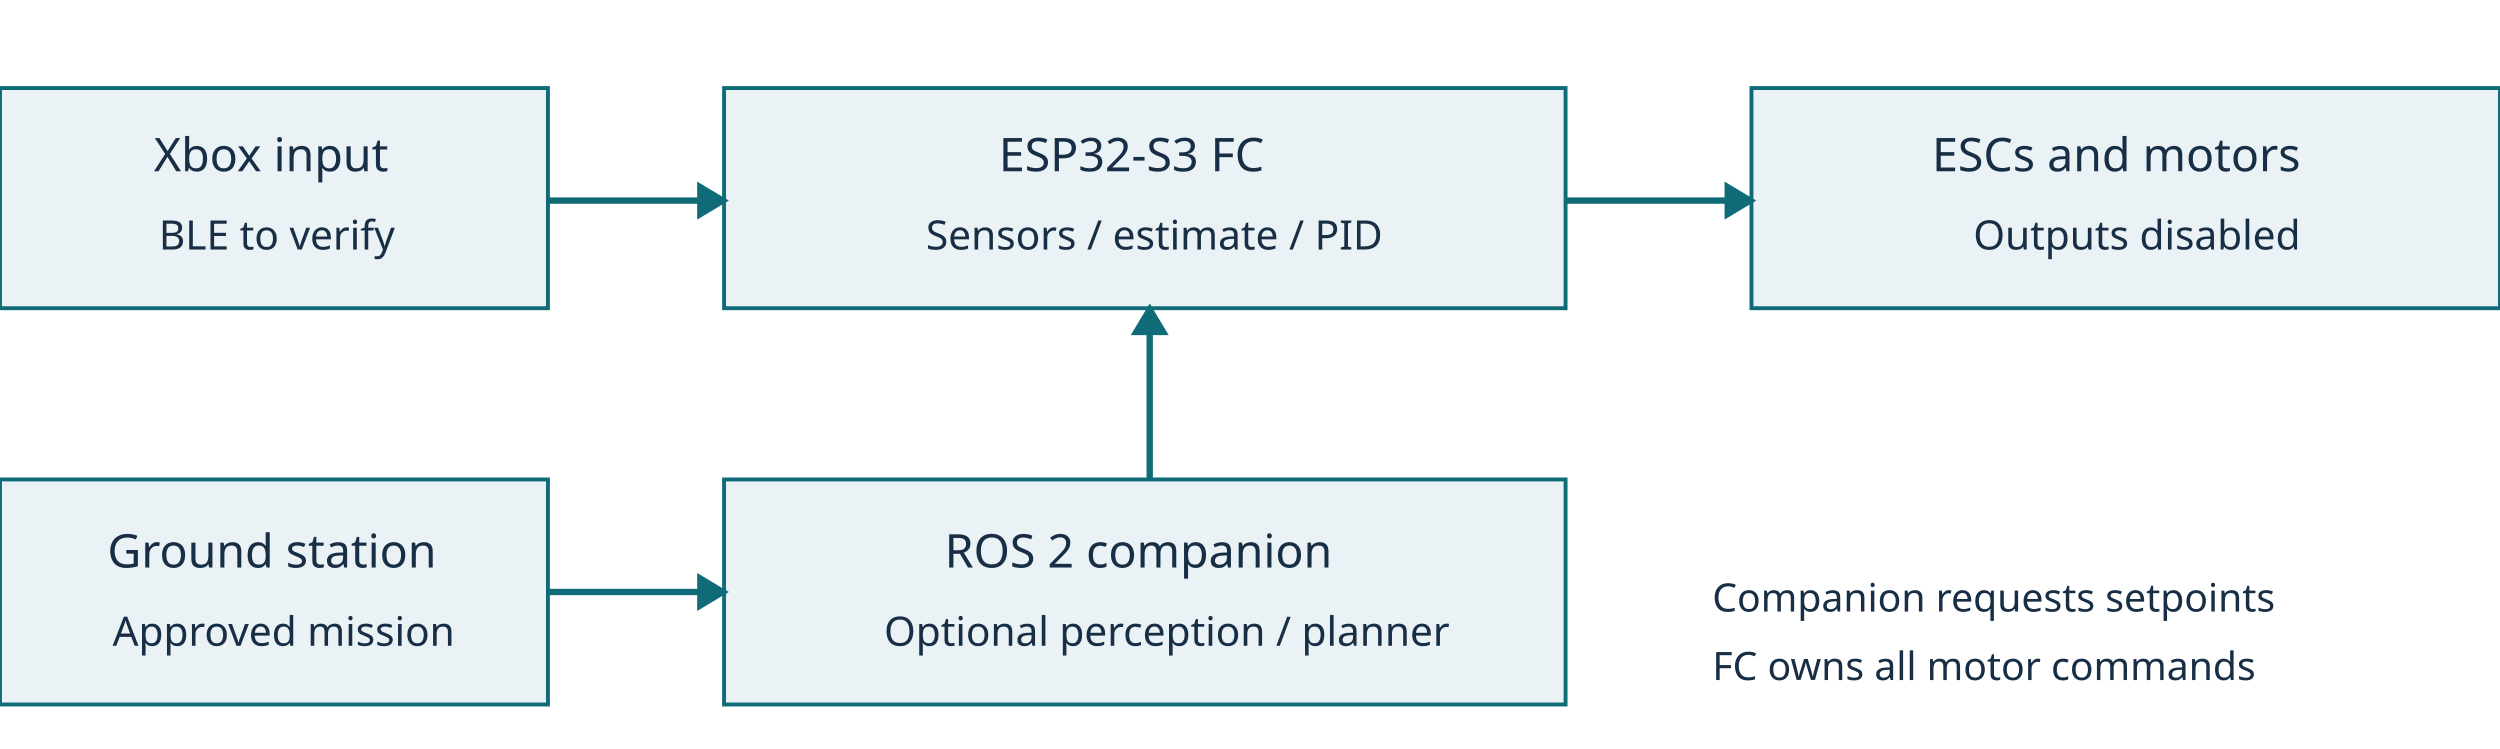
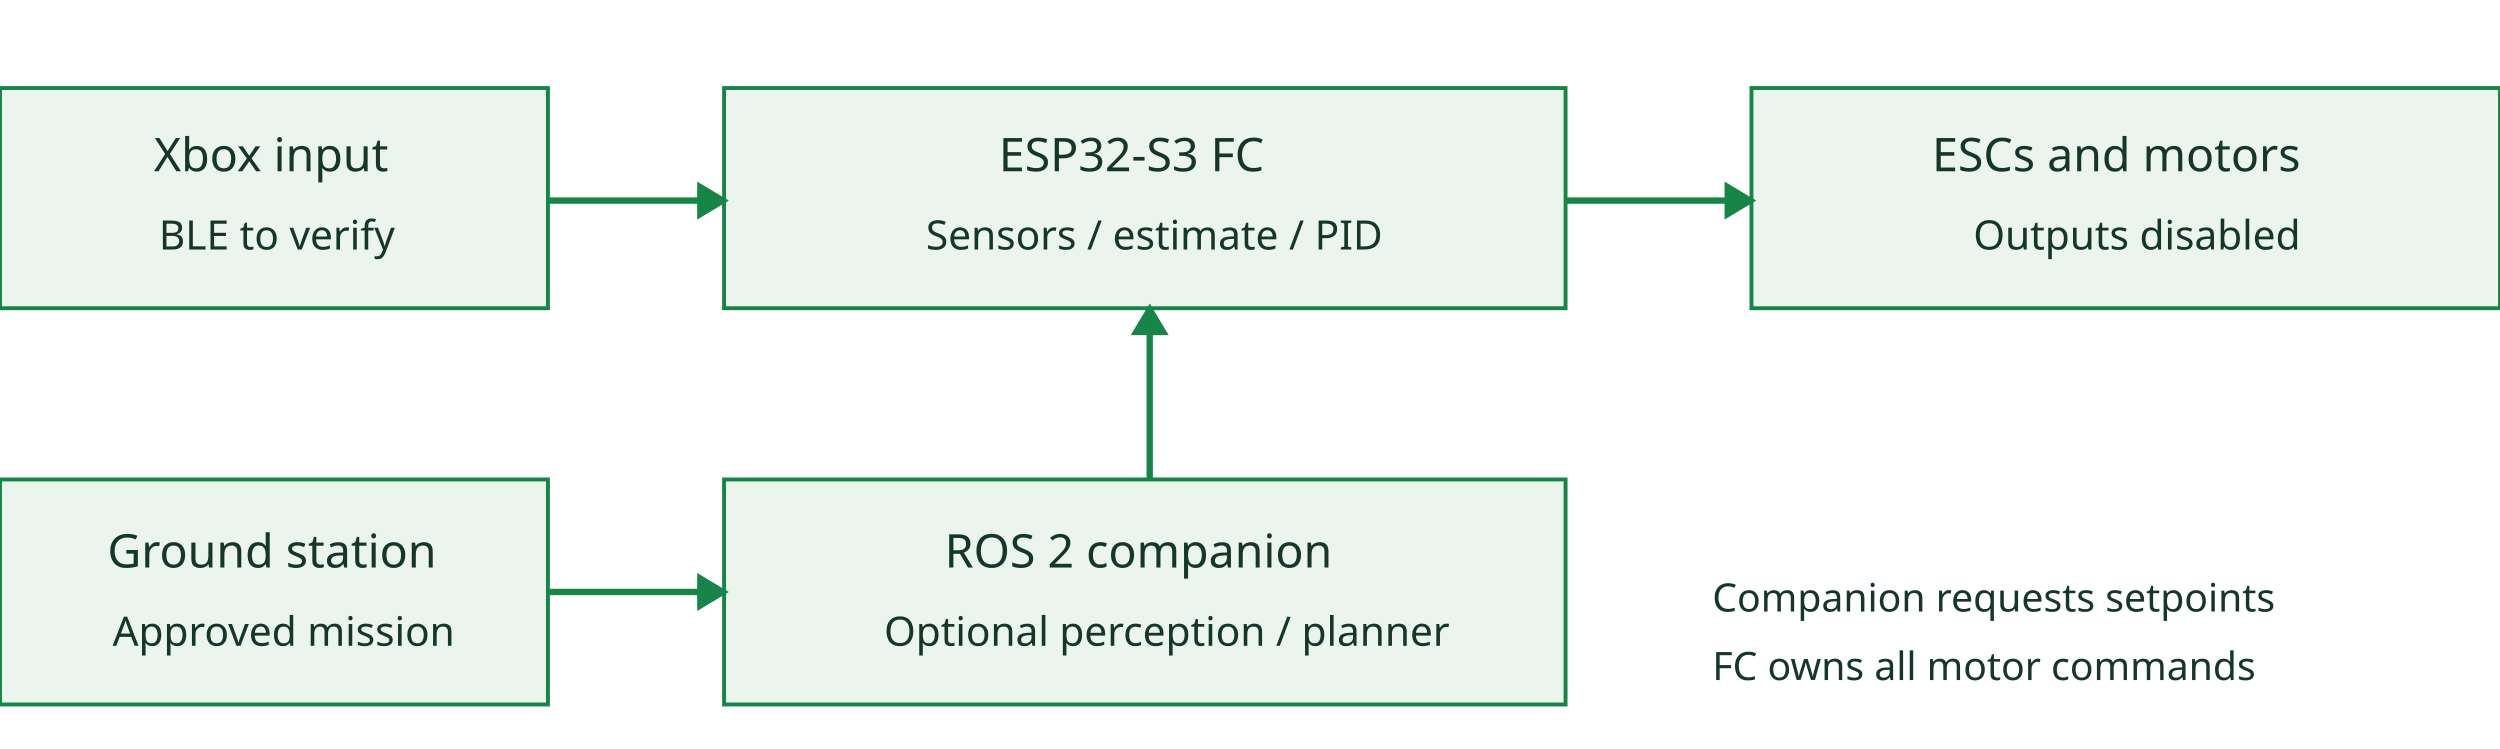
<svg xmlns="http://www.w3.org/2000/svg" width="511" height="153" preserveAspectRatio="xMinYMin meet" viewBox="0 0 511 153" version="1.0" fill-rule="evenodd">
  <clipPath id="clip">
    <rect x="0" y="0" width="511" height="153" />
  </clipPath>
  <g id="group" transform="scale(1,-1) translate(0,-153)" style="clip-path: url(#clip)">
    <g transform="">
-       <rect x="0" y="90" width="112" height="45" style="stroke: rgb(6%,42%,47%); stroke-linecap: butt; stroke-width: 0.8; fill: rgb(92%,95%,96%); fill-rule: evenodd;" />
-       <text x="31.461" y="118" style="font-family: ReportArialBold; font-size: 9.5px;fill: rgb(9%,18%,27%); stroke:none;" transform="translate(0,236) scale(1,-1)">Xbox input</text>
-       <text x="32.474" y="102" style="font-family: ReportArial; font-size: 8.3px;fill: rgb(9%,18%,27%); stroke:none;" transform="translate(0,204) scale(1,-1)">BLE to verify</text>
-       <rect x="148" y="90" width="172" height="45" style="stroke: rgb(6%,42%,47%); stroke-linecap: butt; stroke-width: 0.8; fill: rgb(92%,95%,96%); fill-rule: evenodd;" />
-       <text x="204.169" y="118" style="font-family: ReportArialBold; font-size: 9.5px;fill: rgb(9%,18%,27%); stroke:none;" transform="translate(0,236) scale(1,-1)">ESP32-S3 FC</text>
-       <text x="189.256" y="102" style="font-family: ReportArial; font-size: 8.3px;fill: rgb(9%,18%,27%); stroke:none;" transform="translate(0,204) scale(1,-1)">Sensors / estimate / PID</text>
-       <rect x="358" y="90" width="153" height="45" style="stroke: rgb(6%,42%,47%); stroke-linecap: butt; stroke-width: 0.8; fill: rgb(92%,95%,96%); fill-rule: evenodd;" />
-       <text x="394.909" y="118" style="font-family: ReportArialBold; font-size: 9.5px;fill: rgb(9%,18%,27%); stroke:none;" transform="translate(0,236) scale(1,-1)">ESCs and motors</text>
-       <text x="403.355" y="102" style="font-family: ReportArial; font-size: 8.3px;fill: rgb(9%,18%,27%); stroke:none;" transform="translate(0,204) scale(1,-1)">Outputs disabled</text>
-       <rect x="0" y="9" width="112" height="46" style="stroke: rgb(6%,42%,47%); stroke-linecap: butt; stroke-width: 0.8; fill: rgb(92%,95%,96%); fill-rule: evenodd;" />
-       <text x="21.961" y="37" style="font-family: ReportArialBold; font-size: 9.5px;fill: rgb(9%,18%,27%); stroke:none;" transform="translate(0,74) scale(1,-1)">Ground station</text>
-       <text x="23.015" y="21" style="font-family: ReportArial; font-size: 8.3px;fill: rgb(9%,18%,27%); stroke:none;" transform="translate(0,42) scale(1,-1)">Approved mission</text>
-       <rect x="148" y="9" width="172" height="46" style="stroke: rgb(6%,42%,47%); stroke-linecap: butt; stroke-width: 0.8; fill: rgb(92%,95%,96%); fill-rule: evenodd;" />
-       <text x="193.092" y="37" style="font-family: ReportArialBold; font-size: 9.5px;fill: rgb(9%,18%,27%); stroke:none;" transform="translate(0,74) scale(1,-1)">ROS 2 companion</text>
-       <text x="180.707" y="21" style="font-family: ReportArial; font-size: 8.3px;fill: rgb(9%,18%,27%); stroke:none;" transform="translate(0,42) scale(1,-1)">Optional perception / planner</text>
-       <path d="M 112,112 L 148,112 Z" style="stroke: rgb(6%,42%,47%); stroke-linecap: butt; stroke-width: 1.3;" />
-       <polygon points="148 112, 143 109, 143 115" style="stroke: rgb(6%,42%,47%); stroke-linecap: butt; stroke-width: 1; fill: rgb(6%,42%,47%); fill-rule: evenodd;" />
-       <path d="M 320,112 L 358,112 Z" style="stroke: rgb(6%,42%,47%); stroke-linecap: butt; stroke-width: 1.3;" />
-       <polygon points="358 112, 353 109, 353 115" style="stroke: rgb(6%,42%,47%); stroke-linecap: butt; stroke-width: 1; fill: rgb(6%,42%,47%); fill-rule: evenodd;" />
-       <path d="M 112,32 L 148,32 Z" style="stroke: rgb(6%,42%,47%); stroke-linecap: butt; stroke-width: 1.3;" />
-       <polygon points="148 32, 143 29, 143 35" style="stroke: rgb(6%,42%,47%); stroke-linecap: butt; stroke-width: 1; fill: rgb(6%,42%,47%); fill-rule: evenodd;" />
-       <path d="M 235,55 L 235,90 Z" style="stroke: rgb(6%,42%,47%); stroke-linecap: butt; stroke-width: 1.3;" />
-       <polygon points="235 90, 232 85, 238 85" style="stroke: rgb(6%,42%,47%); stroke-linecap: butt; stroke-width: 1; fill: rgb(6%,42%,47%); fill-rule: evenodd;" />
-       <text x="350" y="28" style="font-family: ReportArial; font-size: 8px;fill: rgb(9%,18%,27%); stroke:none;" transform="translate(0,56) scale(1,-1)">Companion requests setpoints</text>
-       <text x="350" y="14" style="font-family: ReportArial; font-size: 8px;fill: rgb(9%,18%,27%); stroke:none;" transform="translate(0,28) scale(1,-1)">FC owns all motor commands</text>
+       <rect x="0" y="90" width="112" height="45" style="stroke: rgb(9%,52%,28%); stroke-linecap: butt; stroke-width: 0.8; fill: rgb(92%,96%,93%); fill-rule: evenodd;" />
+       <text x="31.461" y="118" style="font-family: ReportArialBold; font-size: 9.5px;fill: rgb(9%,21%,17%); stroke:none;" transform="translate(0,236) scale(1,-1)">Xbox input</text>
+       <text x="32.474" y="102" style="font-family: ReportArial; font-size: 8.3px;fill: rgb(9%,21%,17%); stroke:none;" transform="translate(0,204) scale(1,-1)">BLE to verify</text>
+       <rect x="148" y="90" width="172" height="45" style="stroke: rgb(9%,52%,28%); stroke-linecap: butt; stroke-width: 0.8; fill: rgb(92%,96%,93%); fill-rule: evenodd;" />
+       <text x="204.169" y="118" style="font-family: ReportArialBold; font-size: 9.5px;fill: rgb(9%,21%,17%); stroke:none;" transform="translate(0,236) scale(1,-1)">ESP32-S3 FC</text>
+       <text x="189.256" y="102" style="font-family: ReportArial; font-size: 8.3px;fill: rgb(9%,21%,17%); stroke:none;" transform="translate(0,204) scale(1,-1)">Sensors / estimate / PID</text>
+       <rect x="358" y="90" width="153" height="45" style="stroke: rgb(9%,52%,28%); stroke-linecap: butt; stroke-width: 0.8; fill: rgb(92%,96%,93%); fill-rule: evenodd;" />
+       <text x="394.909" y="118" style="font-family: ReportArialBold; font-size: 9.5px;fill: rgb(9%,21%,17%); stroke:none;" transform="translate(0,236) scale(1,-1)">ESCs and motors</text>
+       <text x="403.355" y="102" style="font-family: ReportArial; font-size: 8.3px;fill: rgb(9%,21%,17%); stroke:none;" transform="translate(0,204) scale(1,-1)">Outputs disabled</text>
+       <rect x="0" y="9" width="112" height="46" style="stroke: rgb(9%,52%,28%); stroke-linecap: butt; stroke-width: 0.8; fill: rgb(92%,96%,93%); fill-rule: evenodd;" />
+       <text x="21.961" y="37" style="font-family: ReportArialBold; font-size: 9.5px;fill: rgb(9%,21%,17%); stroke:none;" transform="translate(0,74) scale(1,-1)">Ground station</text>
+       <text x="23.015" y="21" style="font-family: ReportArial; font-size: 8.3px;fill: rgb(9%,21%,17%); stroke:none;" transform="translate(0,42) scale(1,-1)">Approved mission</text>
+       <rect x="148" y="9" width="172" height="46" style="stroke: rgb(9%,52%,28%); stroke-linecap: butt; stroke-width: 0.8; fill: rgb(92%,96%,93%); fill-rule: evenodd;" />
+       <text x="193.092" y="37" style="font-family: ReportArialBold; font-size: 9.5px;fill: rgb(9%,21%,17%); stroke:none;" transform="translate(0,74) scale(1,-1)">ROS 2 companion</text>
+       <text x="180.707" y="21" style="font-family: ReportArial; font-size: 8.3px;fill: rgb(9%,21%,17%); stroke:none;" transform="translate(0,42) scale(1,-1)">Optional perception / planner</text>
+       <path d="M 112,112 L 148,112 Z" style="stroke: rgb(9%,52%,28%); stroke-linecap: butt; stroke-width: 1.3;" />
+       <polygon points="148 112, 143 109, 143 115" style="stroke: rgb(9%,52%,28%); stroke-linecap: butt; stroke-width: 1; fill: rgb(9%,52%,28%); fill-rule: evenodd;" />
+       <path d="M 320,112 L 358,112 Z" style="stroke: rgb(9%,52%,28%); stroke-linecap: butt; stroke-width: 1.3;" />
+       <polygon points="358 112, 353 109, 353 115" style="stroke: rgb(9%,52%,28%); stroke-linecap: butt; stroke-width: 1; fill: rgb(9%,52%,28%); fill-rule: evenodd;" />
+       <path d="M 112,32 L 148,32 Z" style="stroke: rgb(9%,52%,28%); stroke-linecap: butt; stroke-width: 1.3;" />
+       <polygon points="148 32, 143 29, 143 35" style="stroke: rgb(9%,52%,28%); stroke-linecap: butt; stroke-width: 1; fill: rgb(9%,52%,28%); fill-rule: evenodd;" />
+       <path d="M 235,55 L 235,90 Z" style="stroke: rgb(9%,52%,28%); stroke-linecap: butt; stroke-width: 1.3;" />
+       <polygon points="235 90, 232 85, 238 85" style="stroke: rgb(9%,52%,28%); stroke-linecap: butt; stroke-width: 1; fill: rgb(9%,52%,28%); fill-rule: evenodd;" />
+       <text x="350" y="28" style="font-family: ReportArial; font-size: 8px;fill: rgb(9%,21%,17%); stroke:none;" transform="translate(0,56) scale(1,-1)">Companion requests setpoints</text>
+       <text x="350" y="14" style="font-family: ReportArial; font-size: 8px;fill: rgb(9%,21%,17%); stroke:none;" transform="translate(0,28) scale(1,-1)">FC owns all motor commands</text>
    </g>
  </g>
</svg>
